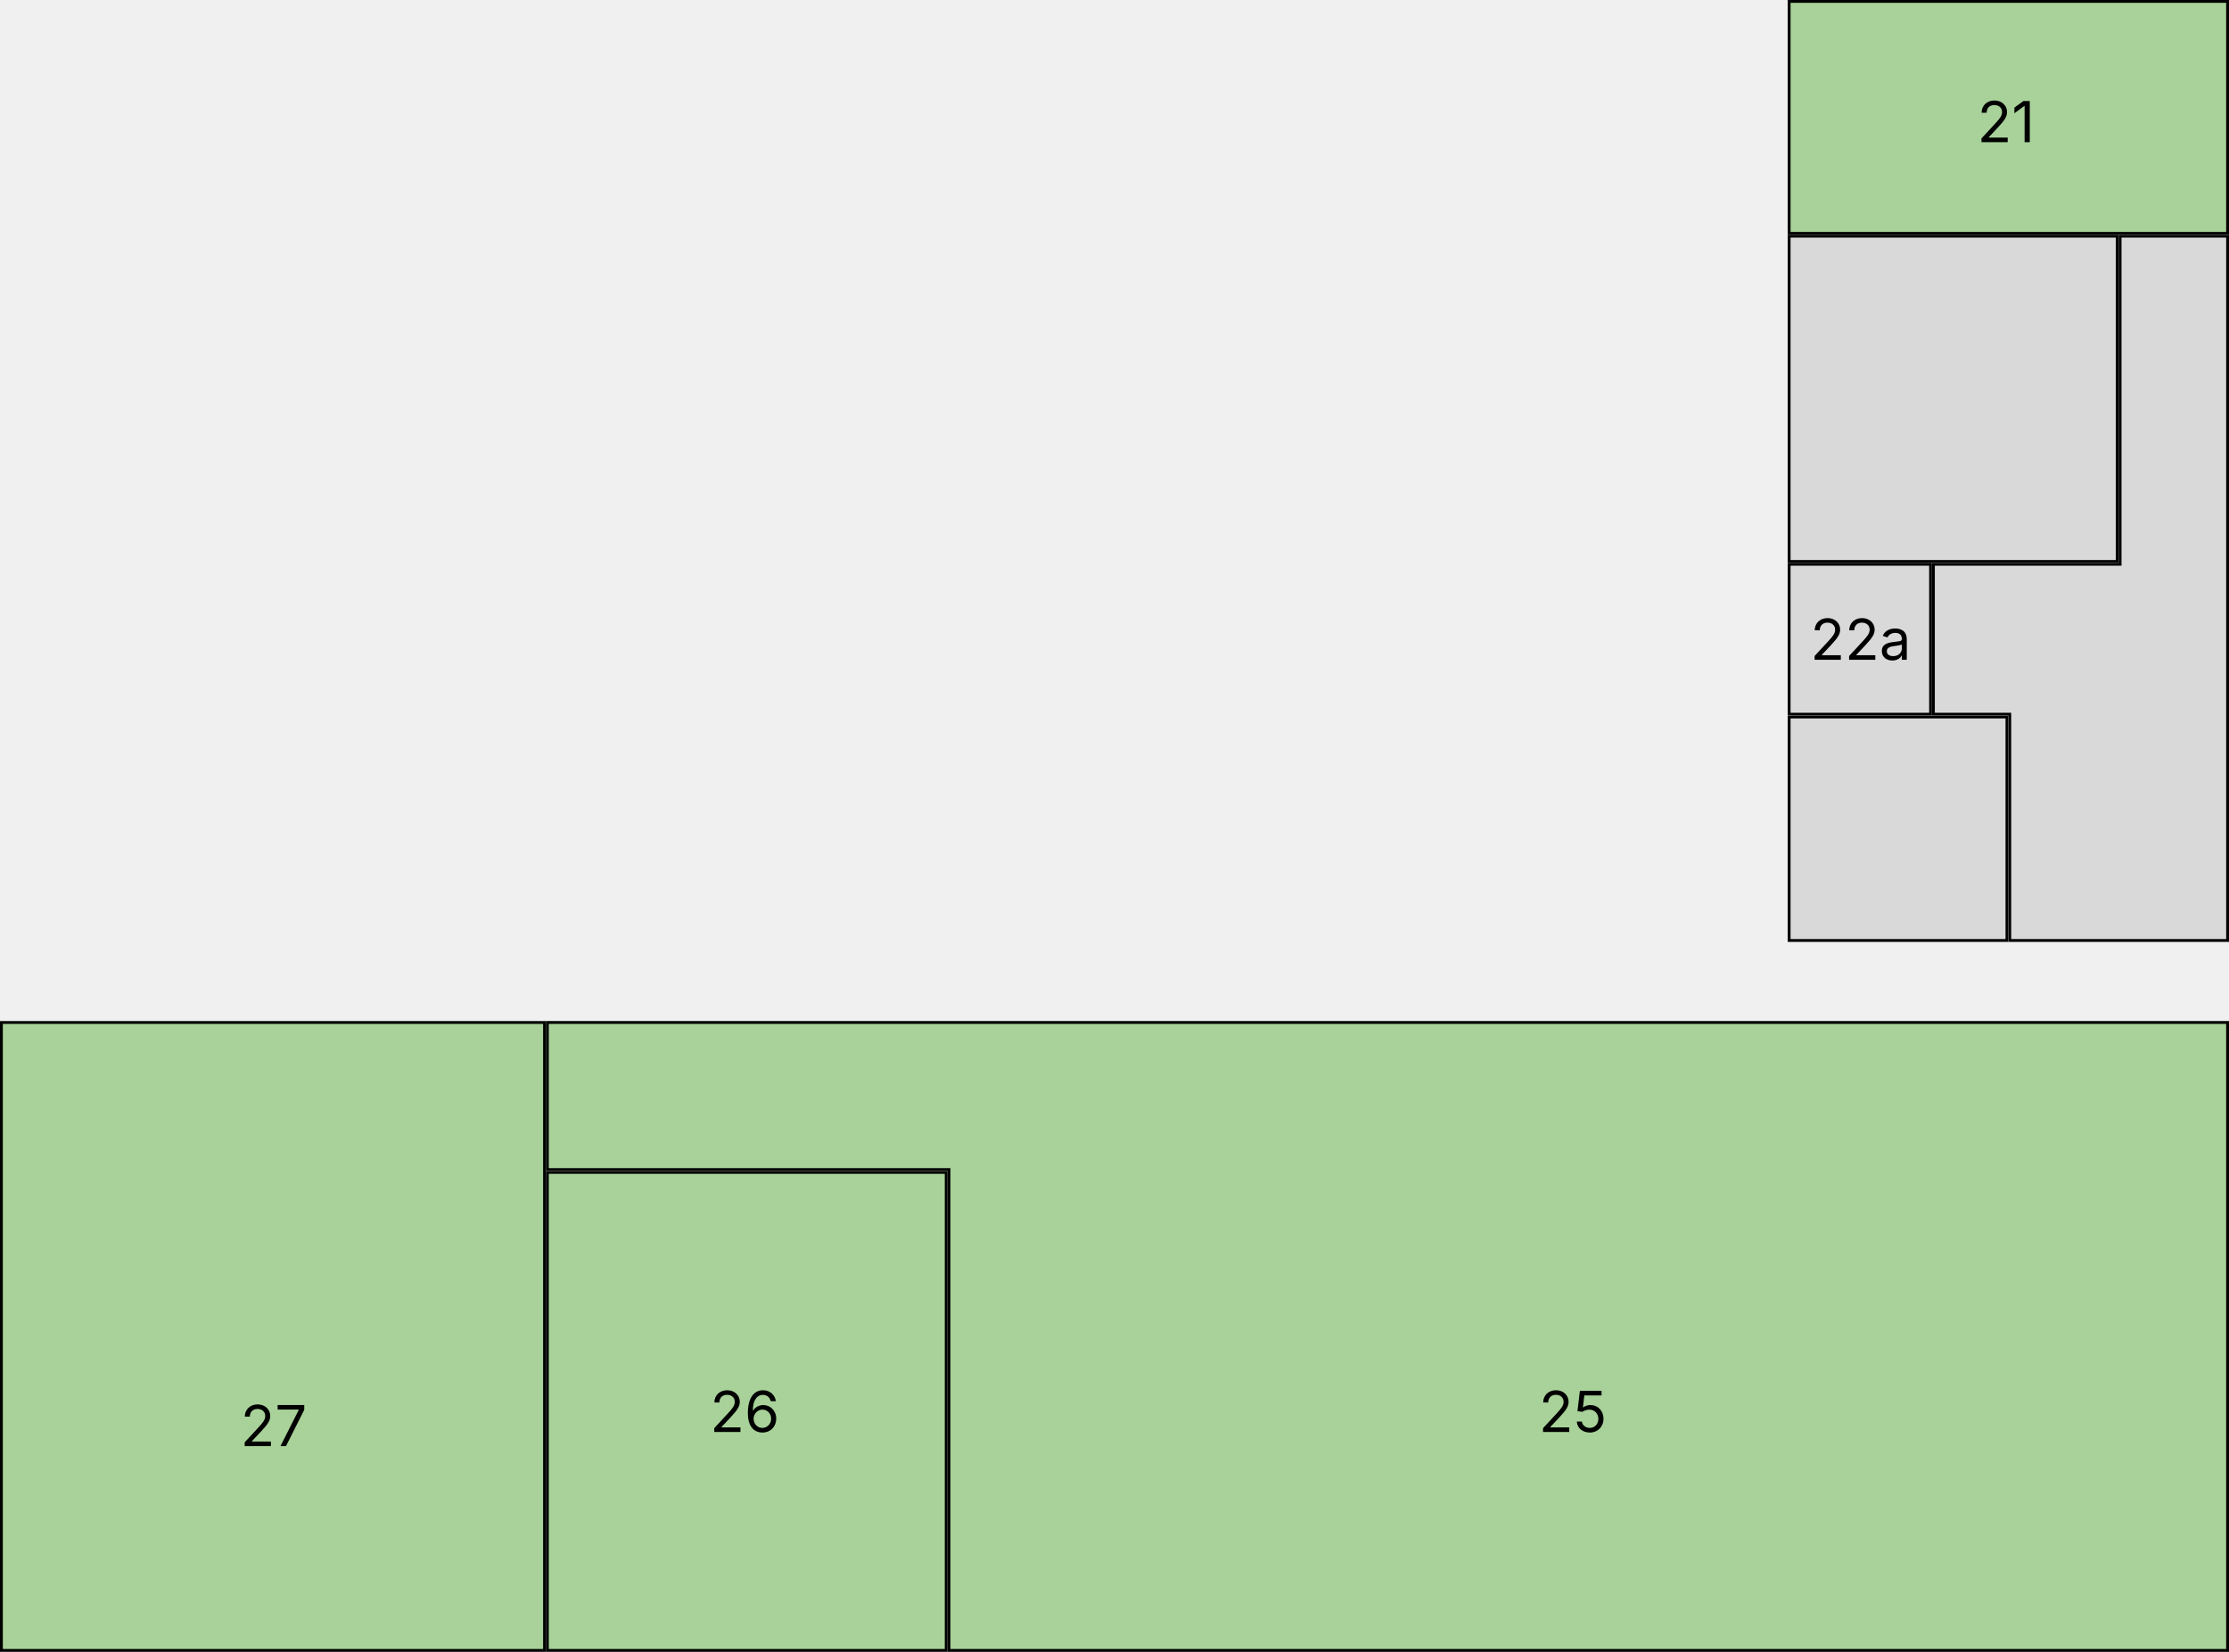
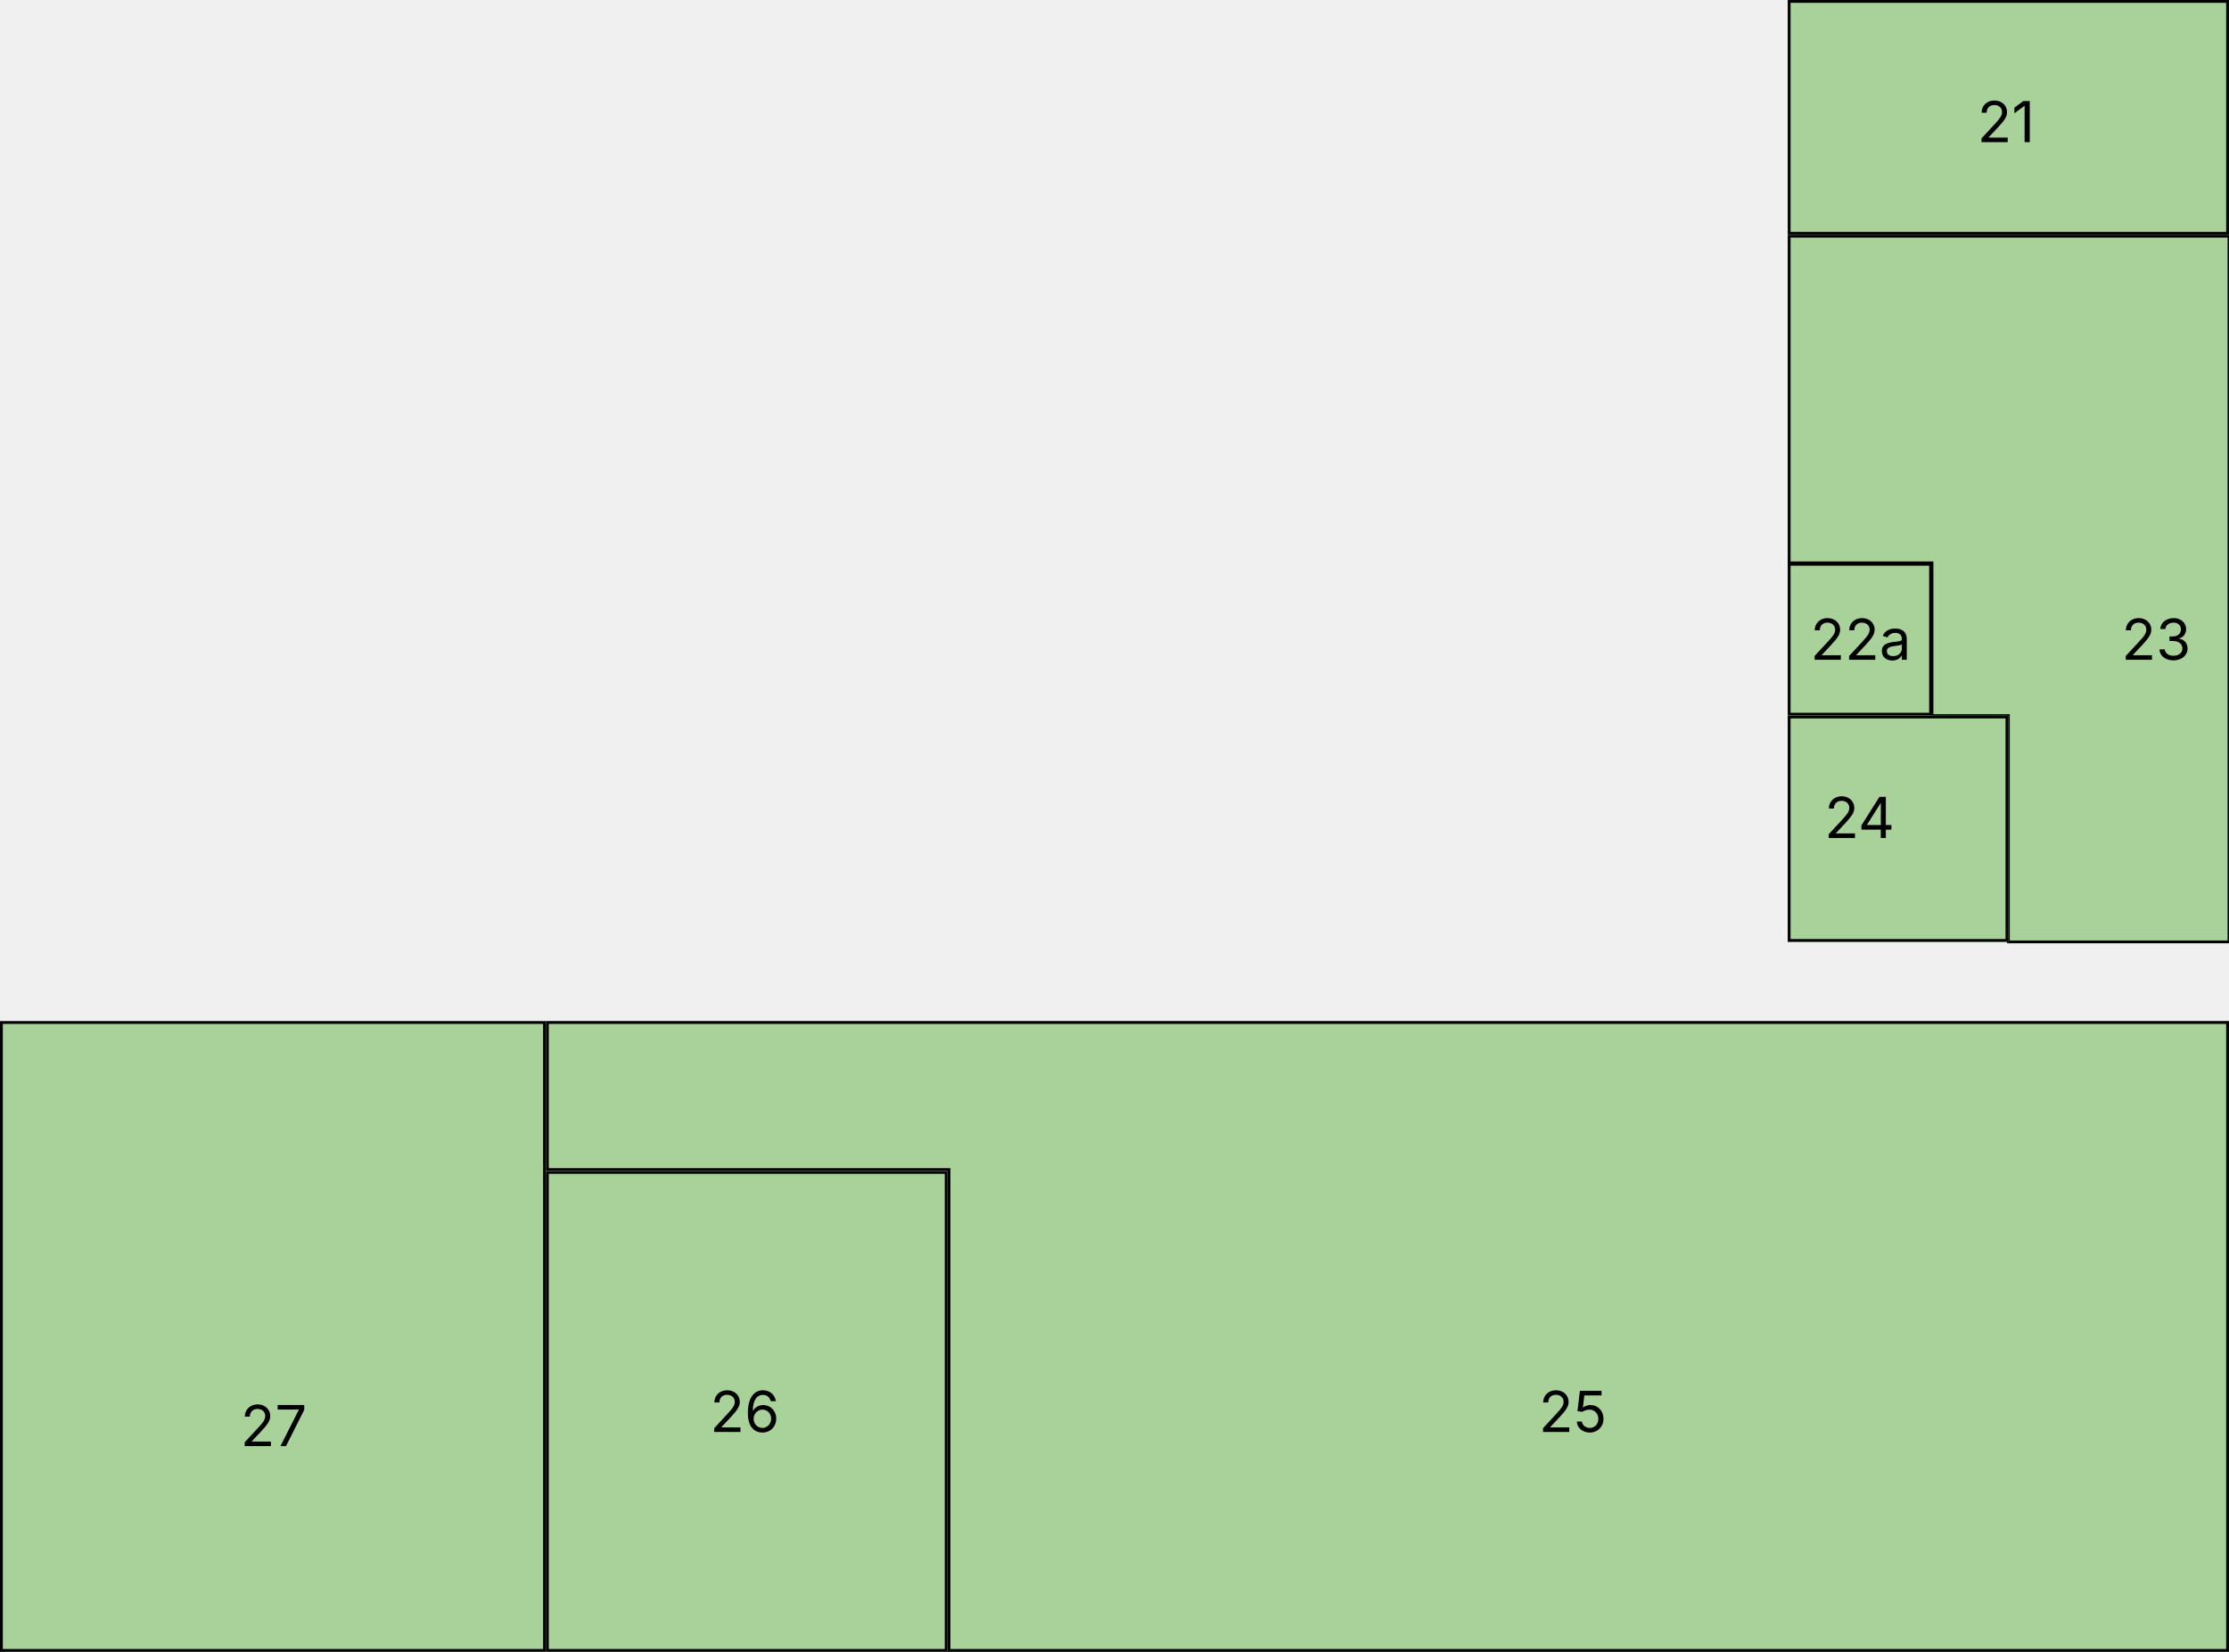
<svg xmlns="http://www.w3.org/2000/svg" width="788" height="584" viewBox="0 0 788 584" fill="none">
  <g id="building-19-1_floor-2">
    <g id="room-21">
      <rect id="room-21_2" x="632.5" y="0.5" width="155" height="82" fill="#A8D299" stroke="black" />
      <text id="21" fill="black" xml:space="preserve" style="white-space: pre" font-family="Inter" font-size="20" letter-spacing="0em">
        <tspan x="699" y="50.273">21</tspan>
      </text>
    </g>
-     <rect id="corridor" x="632.5" y="83.5" width="116" height="115" fill="#D9D9D9" stroke="black" />
-     <g id="corridor_4">
-       <rect id="corridor_4_rect" x="632.5" y="199.5" width="50" height="53" fill="#D9D9D9" stroke="black" />
+     <g id="room-22">
+ 
+ </g>
+     <g id="room-22a">
+       <rect id="room-22a_rect" x="632.5" y="199.5" width="50" height="53" fill="#A8D299" stroke="black" />
      <text id="22a" fill="black" xml:space="preserve" style="white-space: pre" font-family="Inter" font-size="20" letter-spacing="0em">
        <tspan x="640" y="233.273">22a</tspan>
      </text>
    </g>
-     <g id="corridor_2">
-       <mask id="path-6-inside-1_10_447" fill="white">
-         <path fill-rule="evenodd" clip-rule="evenodd" d="M749 83H788V199V253V333H710V253H683V199H749V83Z" />
-       </mask>
-       <path fill-rule="evenodd" clip-rule="evenodd" d="M749 83H788V199V253V333H710V253H683V199H749V83Z" fill="#D9D9D9" />
-       <path d="M788 83H789V82H788V83ZM749 83V82H748V83H749ZM788 333V334H789V333H788ZM710 333H709V334H710V333ZM710 253H711V252H710V253ZM683 253H682V254H683V253ZM683 199V198H682V199H683ZM749 199V200H750V199H749ZM788 82H749V84H788V82ZM789 199V83H787V199H789ZM789 253V199H787V253H789ZM787 253V333H789V253H787ZM788 332H710V334H788V332ZM711 333V253H709V333H711ZM683 254H710V252H683V254ZM682 199V253H684V199H682ZM749 198H683V200H749V198ZM748 83V199H750V83H748Z" fill="black" mask="url(#path-6-inside-1_10_447)" />
+     <g id="room-23">
+       <path fill-rule="evenodd" clip-rule="evenodd" d="M632.5 83.5H788V199V253V333H710V253H683V199H632.5V83.5Z" fill="#A8D299" stroke="black" />
+       <text id="23" fill="black" xml:space="preserve" style="white-space: pre" font-family="Inter" font-size="20" letter-spacing="0em">
+         <tspan x="750" y="233.273">23</tspan>
+       </text>
    </g>
-     <g id="corridor_3">
+     <g id="room-24">
      <mask id="path-8-inside-2_10_447" fill="white">
        <path fill-rule="evenodd" clip-rule="evenodd" d="M710 253H632V292V333H710V292V253Z" />
      </mask>
-       <path fill-rule="evenodd" clip-rule="evenodd" d="M710 253H632V292V333H710V292V253Z" fill="#D9D9D9" />
+       <path fill-rule="evenodd" clip-rule="evenodd" d="M710 253H632V292V333H710V292V253Z" fill="#A8D299" />
      <path d="M632 253V252H631V253H632ZM710 253H711V252H710V253ZM632 333H631V334H632V333ZM710 333V334H711V333H710ZM632 254H710V252H632V254ZM633 292V253H631V292H633ZM633 333V292H631V333H633ZM710 332H632V334H710V332ZM709 292V333H711V292H709ZM709 253V292H711V253H709Z" fill="black" mask="url(#path-8-inside-2_10_447)" />
+       <text id="24" fill="black" xml:space="preserve" style="white-space: pre" font-family="Inter" font-size="20" letter-spacing="0em">
+         <tspan x="645" y="296.273">24</tspan>
+       </text>
    </g>
    <g id="room-27">
      <rect id="room-27_2" x="0.5" y="361.5" width="192" height="222" fill="#A8D299" stroke="black" />
      <text id="27" fill="black" xml:space="preserve" style="white-space: pre" font-family="Inter" font-size="20" letter-spacing="0em">
        <tspan x="85" y="511.273">27</tspan>
      </text>
    </g>
    <g id="room-26">
      <rect id="room-26_2" x="193.5" y="414.5" width="141" height="169" fill="#A8D299" stroke="black" />
      <text id="26" fill="black" xml:space="preserve" style="white-space: pre" font-family="Inter" font-size="20" letter-spacing="0em">
        <tspan x="251" y="506.273">26</tspan>
      </text>
    </g>
    <g id="room-25">
      <g id="room-25_2">
        <mask id="path-14-inside-3_10_447" fill="white">
          <path fill-rule="evenodd" clip-rule="evenodd" d="M788 361H193V414H335V584H788V414V361Z" />
        </mask>
        <path fill-rule="evenodd" clip-rule="evenodd" d="M788 361H193V414H335V584H788V414V361Z" fill="#A8D299" />
        <path d="M193 361V360H192V361H193ZM788 361H789V360H788V361ZM193 414H192V415H193V414ZM335 414H336V413H335V414ZM335 584H334V585H335V584ZM788 584V585H789V584H788ZM193 362H788V360H193V362ZM194 414V361H192V414H194ZM335 413H193V415H335V413ZM336 584V414H334V584H336ZM788 583H335V585H788V583ZM787 414V584H789V414H787ZM787 361V414H789V361H787Z" fill="black" mask="url(#path-14-inside-3_10_447)" />
      </g>
      <text id="25" fill="black" xml:space="preserve" style="white-space: pre" font-family="Inter" font-size="20" letter-spacing="0em">
        <tspan x="544" y="506.273">25</tspan>
      </text>
    </g>
  </g>
</svg>
